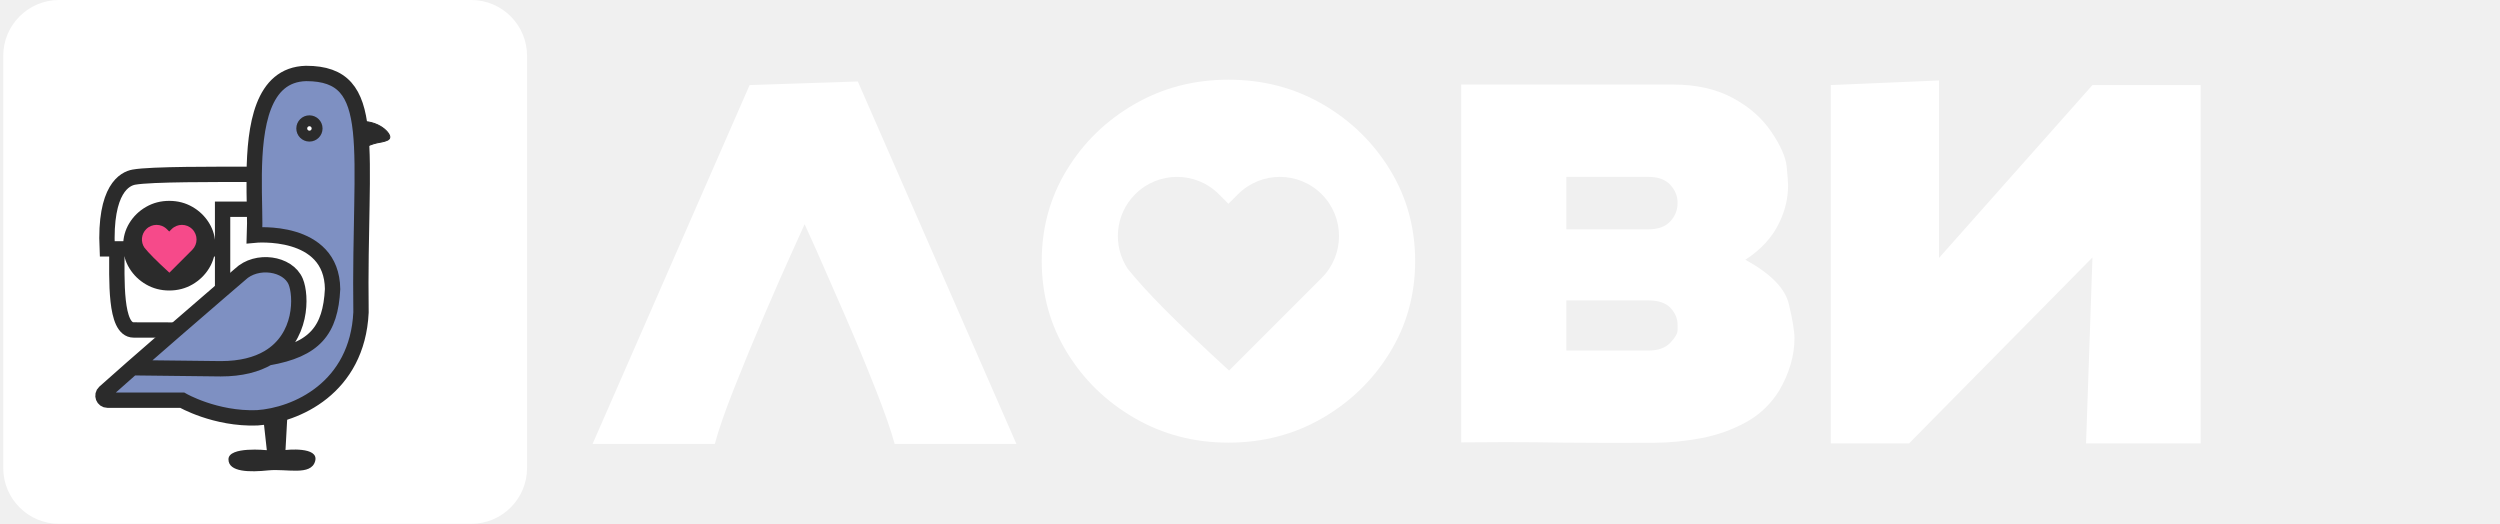
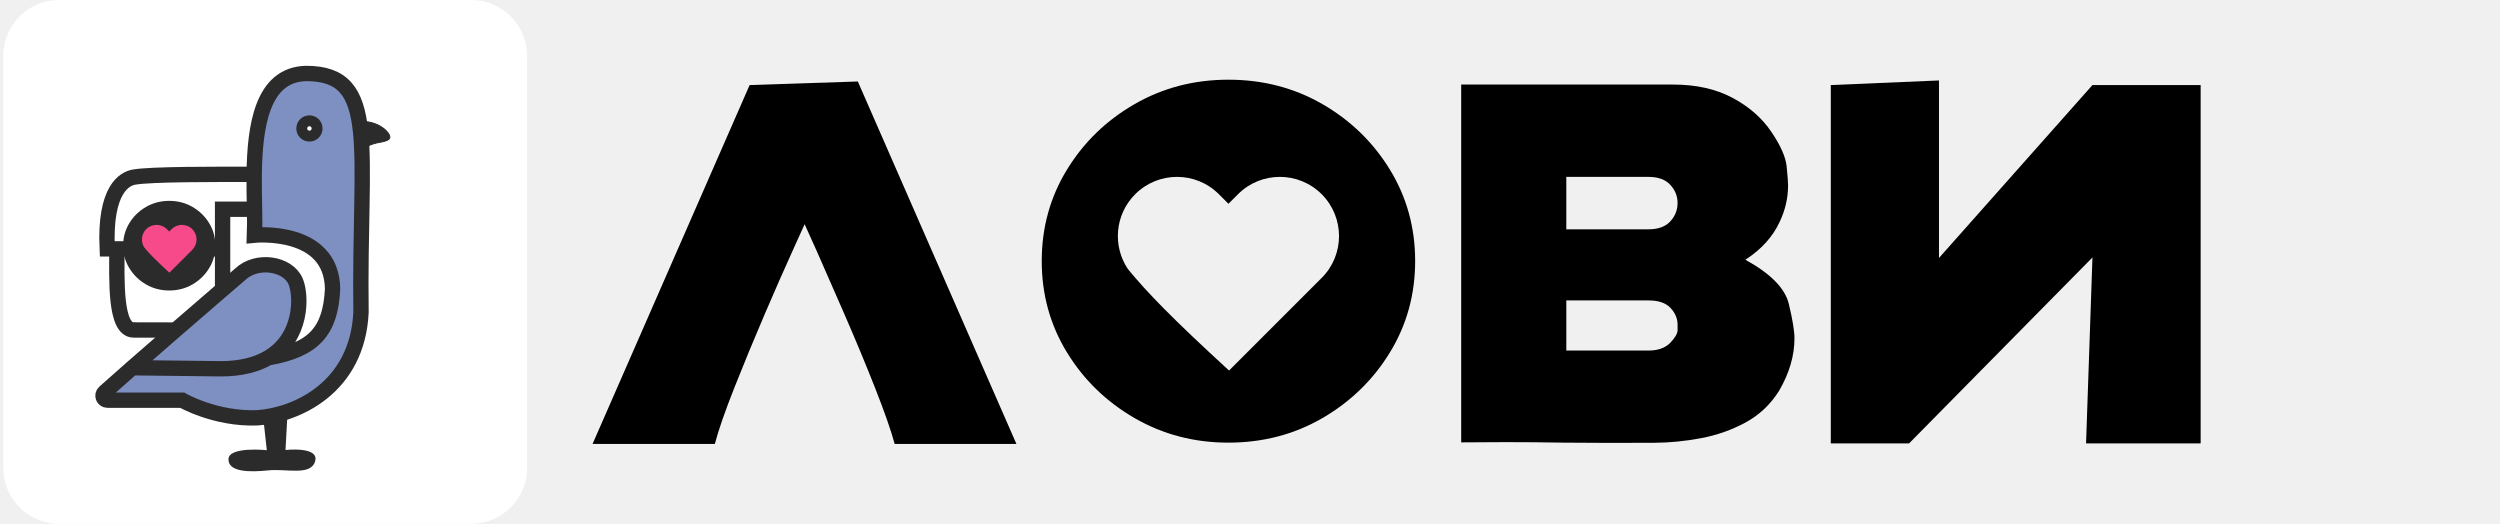
<svg xmlns="http://www.w3.org/2000/svg" id="resultSvg" viewBox="0 0 2443.52 512">
  <defs>
    <style>
                            .cls-1 { fill: #ffffff; }
                            .cls-1, .cls-2, .cls-3, .cls-4, .cls-5, .cls-6 { stroke-width: 0px; }
                            .cls-7, .cls-8 { fill: none; stroke: #2b2b2b; stroke-miterlimit: 10; }
                            .cls-3 { fill: #7e90c2; }
                            .cls-4 { fill: #2b2b2b; }
                            .cls-5 { fill: #ffffff; }
                            .cls-6 { fill: #f64a8a; fill-rule: evenodd; }
                            .cls-8 { stroke-width: 15px; }
                        </style>
  </defs>
  <path class="cls-1" d="m3.16,54.61C3.16,24.45,27.61,0,57.77,0h402.77c30.16,0,54.61,24.45,54.61,54.61v402.77c0,30.16-24.45,54.61-54.61,54.61H57.77c-30.16,0-54.61-24.45-54.61-54.61V54.61Z" fill="#ffffff" style="fill: rgb(255, 255, 255);" />
  <g>
    <g>
      <path class="cls-4" d="m375.24,125.78c1.08.83,9.61,8.02,3.7,11.14-3.09,1.63-8.52,2.25-10.57,2.74-4.33,1.05-10.18,2.83-12.59,5.81,1.74-14.57-3.36-26.52-3.36-26.52,5.51-.71,15.28.85,22.82,6.83Z" fill="#2b2b2b" style="fill: rgb(43, 43, 43);" />
      <path class="cls-3" d="m299.19,71.8c72.36,0,51.53,71.8,53.66,233.56-3.58,73.96-63.53,100.5-101.42,103.02-41.11,1.51-73.38-17.24-73.38-17.24h-73.02c-4.02,0-5.92-4.94-2.94-7.64,6.51-5.88,16.1-14.35,27.19-24.07l86.54,1.01c20,0,35.04-4.17,46.24-10.7,45.71-7.94,60.95-26.89,63.01-67.19-.68-60.12-76.3-52.71-76.3-52.71.3-7.06.18-15.73,0-25.33-.2-10.53-.47-22.2-.32-34.11.58-46.87,7.61-97.58,50.74-98.6Zm8.58,53.76c0-2.94-2.38-5.33-5.33-5.33s-5.33,2.39-5.33,5.33,2.39,5.33,5.33,5.33,5.33-2.39,5.33-5.33Z" fill="#7e90c2" style="fill: rgb(126, 144, 194);" />
      <path class="cls-5" d="m325.07,282.55c-2.06,40.3-17.3,59.25-63.01,67.19,33.83-19.73,32.61-61.05,26.95-74.53-7.54-17.94-38.21-22.55-54.4-6.98-1.32,1.11-7.65,6.54-16.95,14.55l-.1-.12v-78.15h31.21c.18,9.6.3,18.27,0,25.33,0,0,75.62-7.41,76.3,52.71Z" fill="#ffffff" style="fill: rgb(255, 255, 255);" />
      <path class="cls-4" d="m279.05,439.83s33.07-3.79,28.98,10.9c-4.09,14.7-27.95,7.19-45.68,9.01-17.73,1.83-39.11,1.97-39.05-10.83.07-12.81,37.49-8.9,37.49-8.9l-3.4-30.74,23.38-.8-1.72,31.36Z" fill="#2b2b2b" style="fill: rgb(43, 43, 43);" />
      <path class="cls-3" d="m289.01,275.21c5.66,13.48,6.88,54.8-26.95,74.53-11.2,6.53-26.24,10.7-46.24,10.7l-86.54-1.01c12.88-11.29,27.8-24.27,42.29-36.83,17.4-15.08,34.18-29.57,46.09-39.82,9.3-8.01,15.63-13.44,16.95-14.55,16.19-15.57,46.86-10.96,54.4,6.98Z" fill="#7e90c2" style="fill: rgb(126, 144, 194);" />
      <path class="cls-5" d="m248.77,204.51h-31.21v38.71h-112.78c-2.74-58.97,17.48-68.53,26.09-70.09,16.77-3.03,80.29-2.73,117.58-2.73-.15,11.91.12,23.58.32,34.11Z" fill="#ffffff" style="fill: rgb(255, 255, 255);" />
      <path class="cls-5" d="m217.56,282.66l.1.12c-11.91,10.25-28.69,24.74-46.09,39.82,0,0-13.06-.09-40.96-.09-18.51,0-16.37-49.44-16.34-79.29h103.29v39.44Z" fill="#ffffff" style="fill: rgb(255, 255, 255);" />
    </g>
    <g>
      <path class="cls-8" d="m129.27,359.43h.01l86.54,1.01c20,0,35.04-4.17,46.24-10.7,33.83-19.73,32.61-61.05,26.95-74.53-7.54-17.94-38.21-22.55-54.4-6.98-1.32,1.11-7.65,6.54-16.95,14.55-11.91,10.25-28.69,24.74-46.09,39.82-14.49,12.56-29.41,25.54-42.29,36.83-11.09,9.72-20.68,18.19-27.19,24.07-2.98,2.7-1.08,7.64,2.94,7.64h73.02s32.27,18.75,73.38,17.24c37.89-2.52,97.84-29.06,101.42-103.02-2.13-161.76,18.7-233.56-53.66-233.56-43.13,1.02-50.16,51.73-50.74,98.6-.15,11.91.12,23.58.32,34.11.18,9.6.3,18.27,0,25.33,0,0,75.62-7.41,76.3,52.71-2.06,40.3-17.3,59.25-63.01,67.19" stroke="#2b2b2b" style="stroke: rgb(43, 43, 43);" />
      <circle class="cls-8" cx="302.44" cy="125.56" r="5.33" stroke="#2b2b2b" style="stroke: rgb(43, 43, 43);" />
      <path class="cls-7" d="m352.42,118.95c5.51-.71,15.28.85,22.82,6.83,1.08.83,9.61,8.02,3.7,11.14-3.09,1.63-8.52,2.25-10.57,2.74-4.33,1.05-10.18,2.83-12.59,5.81,1.74-14.57-3.36-26.52-3.36-26.52Z" stroke="#2b2b2b" style="stroke: rgb(43, 43, 43);" />
      <path class="cls-8" d="m248.45,170.4c-37.29,0-100.81-.3-117.58,2.73-8.61,1.56-28.83,11.12-26.09,70.09h112.69" stroke="#2b2b2b" style="stroke: rgb(43, 43, 43);" />
      <polyline class="cls-8" points="248.77 204.51 217.56 204.51 217.56 243.22 217.56 282.66" stroke="#2b2b2b" style="stroke: rgb(43, 43, 43);" />
      <path class="cls-8" d="m114.27,243.22c-.03,29.85-2.17,79.29,16.34,79.29,27.9,0,40.96.09,40.96.09" stroke="#2b2b2b" style="stroke: rgb(43, 43, 43);" />
    </g>
  </g>
  <g>
-     <path class="cls-2" d="m993.44,433.89h-119c-3.5-13-9.84-31.12-19-54.38-9.17-23.25-19.09-47.12-29.75-71.62-10.67-24.5-19.84-45.41-27.5-62.75l-11.75-26-11.75,26c-7.84,17.17-17,38-27.5,62.5s-20.34,48.34-29.5,71.5c-9.17,23.17-15.5,41.42-19,54.75h-119.5l153.5-350.75,105.75-3.5,155,354.25Z" fill="#ffffff" style="fill: rgb(255, 255, 255);" />
-     <path class="cls-2" d="m1527.93,432.64c-19-.33-38-.5-57-.5-14.34,0-28.59.09-42.75.25V82.64h207c22.5,0,41.83,4.29,58,12.88,16.16,8.59,28.83,19.62,38,33.12,9.16,13.5,14.21,24.88,15.12,34.12.91,9.25,1.38,15.38,1.38,18.38,0,12.34-2.75,24.25-8.25,35.75-6.67,14.5-17.84,26.84-33.5,37,24.66,13.5,38.83,27.92,42.5,43.25,3.66,15.34,5.5,26.5,5.5,33.5,0,17-5,34.09-15,51.25-8.34,13.34-19.25,23.67-32.75,31-13.5,7.34-28,12.46-43.5,15.38-15.5,2.92-30.63,4.42-45.38,4.5-14.75.09-29.54.12-44.38.12l-45-.25Zm104.62-216.25c4.75-5.16,7.12-11.16,7.12-18s-2.38-12.58-7.12-17.75c-4.75-5.16-11.88-7.75-21.38-7.75h-80.25v51.25h80.25c9.5,0,16.62-2.58,21.38-7.75Zm-.12,118.75c4.83-5,7.25-9.16,7.25-12.5v-5.25c0-6-2.29-11.46-6.88-16.38-4.59-4.91-11.79-7.38-21.62-7.38h-80.25v49h80.25c9.33,0,16.41-2.5,21.25-7.5Z" fill="#ffffff" style="fill: rgb(255, 255, 255);" />
-     <path class="cls-2" d="m2150.93,433.39h-112l6.25-181.75-179.25,181.75h-76.5V83.14l105.75-4.5v173.5l150-169h105.75v350.25Z" fill="#ffffff" style="fill: rgb(255, 255, 255);" />
-     <path class="cls-2" d="m1358.56,165.89c-16.42-26.83-38.42-48.21-66-64.12-27.59-15.91-58.21-23.88-91.87-23.88s-64.09,7.96-91.75,23.88c-27.67,15.92-49.71,37.29-66.12,64.12-16.42,26.84-24.62,56.59-24.62,89.25s8.21,62.42,24.62,89.25c16.41,26.84,38.46,48.25,66.12,64.25,27.66,16,58.25,24,91.75,24s64.29-8,91.87-24c27.58-16,49.58-37.41,66-64.25,16.41-26.83,24.62-56.58,24.62-89.25s-8.21-62.41-24.62-89.25Zm-66.74,105.74l-90.54,90.54c-55.58-51-80.14-76.32-98.88-99.22-15.12-22.49-12.74-53.24,7.15-73.12,22.59-22.59,59.21-22.59,81.8,0l9.34,9.34,9.34-9.34c22.59-22.59,59.21-22.59,81.8,0,22.59,22.59,22.59,59.21,0,81.8Z" fill="#ffffff" style="fill: rgb(255, 255, 255);" />
+     <path class="cls-2" d="m993.44,433.89h-119c-3.5-13-9.84-31.12-19-54.38-9.17-23.25-19.09-47.12-29.75-71.62-10.67-24.5-19.84-45.41-27.5-62.75l-11.75-26-11.75,26c-7.84,17.17-17,38-27.5,62.5s-20.34,48.34-29.5,71.5c-9.17,23.17-15.5,41.42-19,54.75h-119.5l153.5-350.75,105.75-3.5,155,354.25Z" fill="#000000" style="fill: rgb(0, 0, 0);" />
+     <path class="cls-2" d="m1527.93,432.64c-19-.33-38-.5-57-.5-14.34,0-28.59.09-42.75.25V82.64h207c22.5,0,41.83,4.29,58,12.88,16.16,8.59,28.83,19.62,38,33.12,9.16,13.5,14.21,24.88,15.12,34.12.91,9.25,1.38,15.38,1.38,18.38,0,12.34-2.75,24.25-8.25,35.75-6.67,14.5-17.84,26.84-33.5,37,24.66,13.5,38.83,27.92,42.5,43.25,3.66,15.34,5.5,26.5,5.5,33.5,0,17-5,34.09-15,51.25-8.34,13.34-19.25,23.67-32.75,31-13.5,7.34-28,12.46-43.5,15.38-15.5,2.92-30.63,4.42-45.38,4.5-14.75.09-29.54.12-44.38.12l-45-.25Zm104.62-216.25c4.75-5.16,7.12-11.16,7.12-18s-2.38-12.58-7.12-17.75c-4.75-5.16-11.88-7.75-21.38-7.75h-80.25v51.25h80.25c9.5,0,16.62-2.58,21.38-7.75Zm-.12,118.75c4.83-5,7.25-9.16,7.25-12.5v-5.25c0-6-2.29-11.46-6.88-16.38-4.59-4.91-11.79-7.38-21.62-7.38h-80.25v49h80.25c9.33,0,16.41-2.5,21.25-7.5Z" fill="#000000" style="fill: rgb(0, 0, 0);" />
+     <path class="cls-2" d="m2150.93,433.39h-112l6.25-181.75-179.25,181.75h-76.5V83.14l105.75-4.5v173.5l150-169h105.75v350.25Z" fill="#000000" style="fill: rgb(0, 0, 0);" />
+     <path class="cls-2" d="m1358.56,165.89c-16.42-26.83-38.42-48.21-66-64.12-27.59-15.91-58.21-23.88-91.87-23.88s-64.09,7.96-91.75,23.88c-27.67,15.92-49.71,37.29-66.12,64.12-16.42,26.84-24.62,56.59-24.62,89.25s8.21,62.42,24.62,89.25c16.41,26.84,38.46,48.25,66.12,64.25,27.66,16,58.25,24,91.75,24s64.29-8,91.87-24c27.58-16,49.58-37.41,66-64.25,16.41-26.83,24.62-56.58,24.62-89.25s-8.21-62.41-24.62-89.25Zm-66.74,105.74l-90.54,90.54c-55.58-51-80.14-76.32-98.88-99.22-15.12-22.49-12.74-53.24,7.15-73.12,22.59-22.59,59.21-22.59,81.8,0l9.34,9.34,9.34-9.34c22.59-22.59,59.21-22.59,81.8,0,22.59,22.59,22.59,59.21,0,81.8Z" fill="#000000" style="fill: rgb(0, 0, 0);" />
  </g>
  <g>
    <path class="cls-4" d="m204.41,218.06c-4.05-6.63-9.49-11.91-16.3-15.84-6.81-3.93-14.38-5.9-22.69-5.9s-15.83,1.97-22.66,5.9c-6.83,3.93-12.28,9.21-16.33,15.84-4.05,6.63-6.08,13.97-6.08,22.04s2.03,15.42,6.08,22.04c4.05,6.63,9.5,11.92,16.33,15.87,6.83,3.95,14.39,5.93,22.66,5.93s15.88-1.98,22.69-5.93c6.81-3.95,12.25-9.24,16.3-15.87,4.05-6.63,6.08-13.97,6.08-22.04s-2.03-15.41-6.08-22.04Z" fill="#2b2b2b" style="fill: rgb(43, 43, 43);" />
    <path class="cls-6" d="m187.92,223.98c-5.58-5.58-14.62-5.58-20.2,0l-2.31,2.31-2.31-2.31c-5.58-5.58-14.62-5.58-20.2,0-4.91,4.91-5.5,12.5-1.76,18.06,4.63,5.66,10.69,11.91,24.42,24.5l22.36-22.36c5.58-5.58,5.58-14.62,0-20.2Z" fill="#f64a8a" style="fill: rgb(246, 74, 138);" />
  </g>
</svg>
